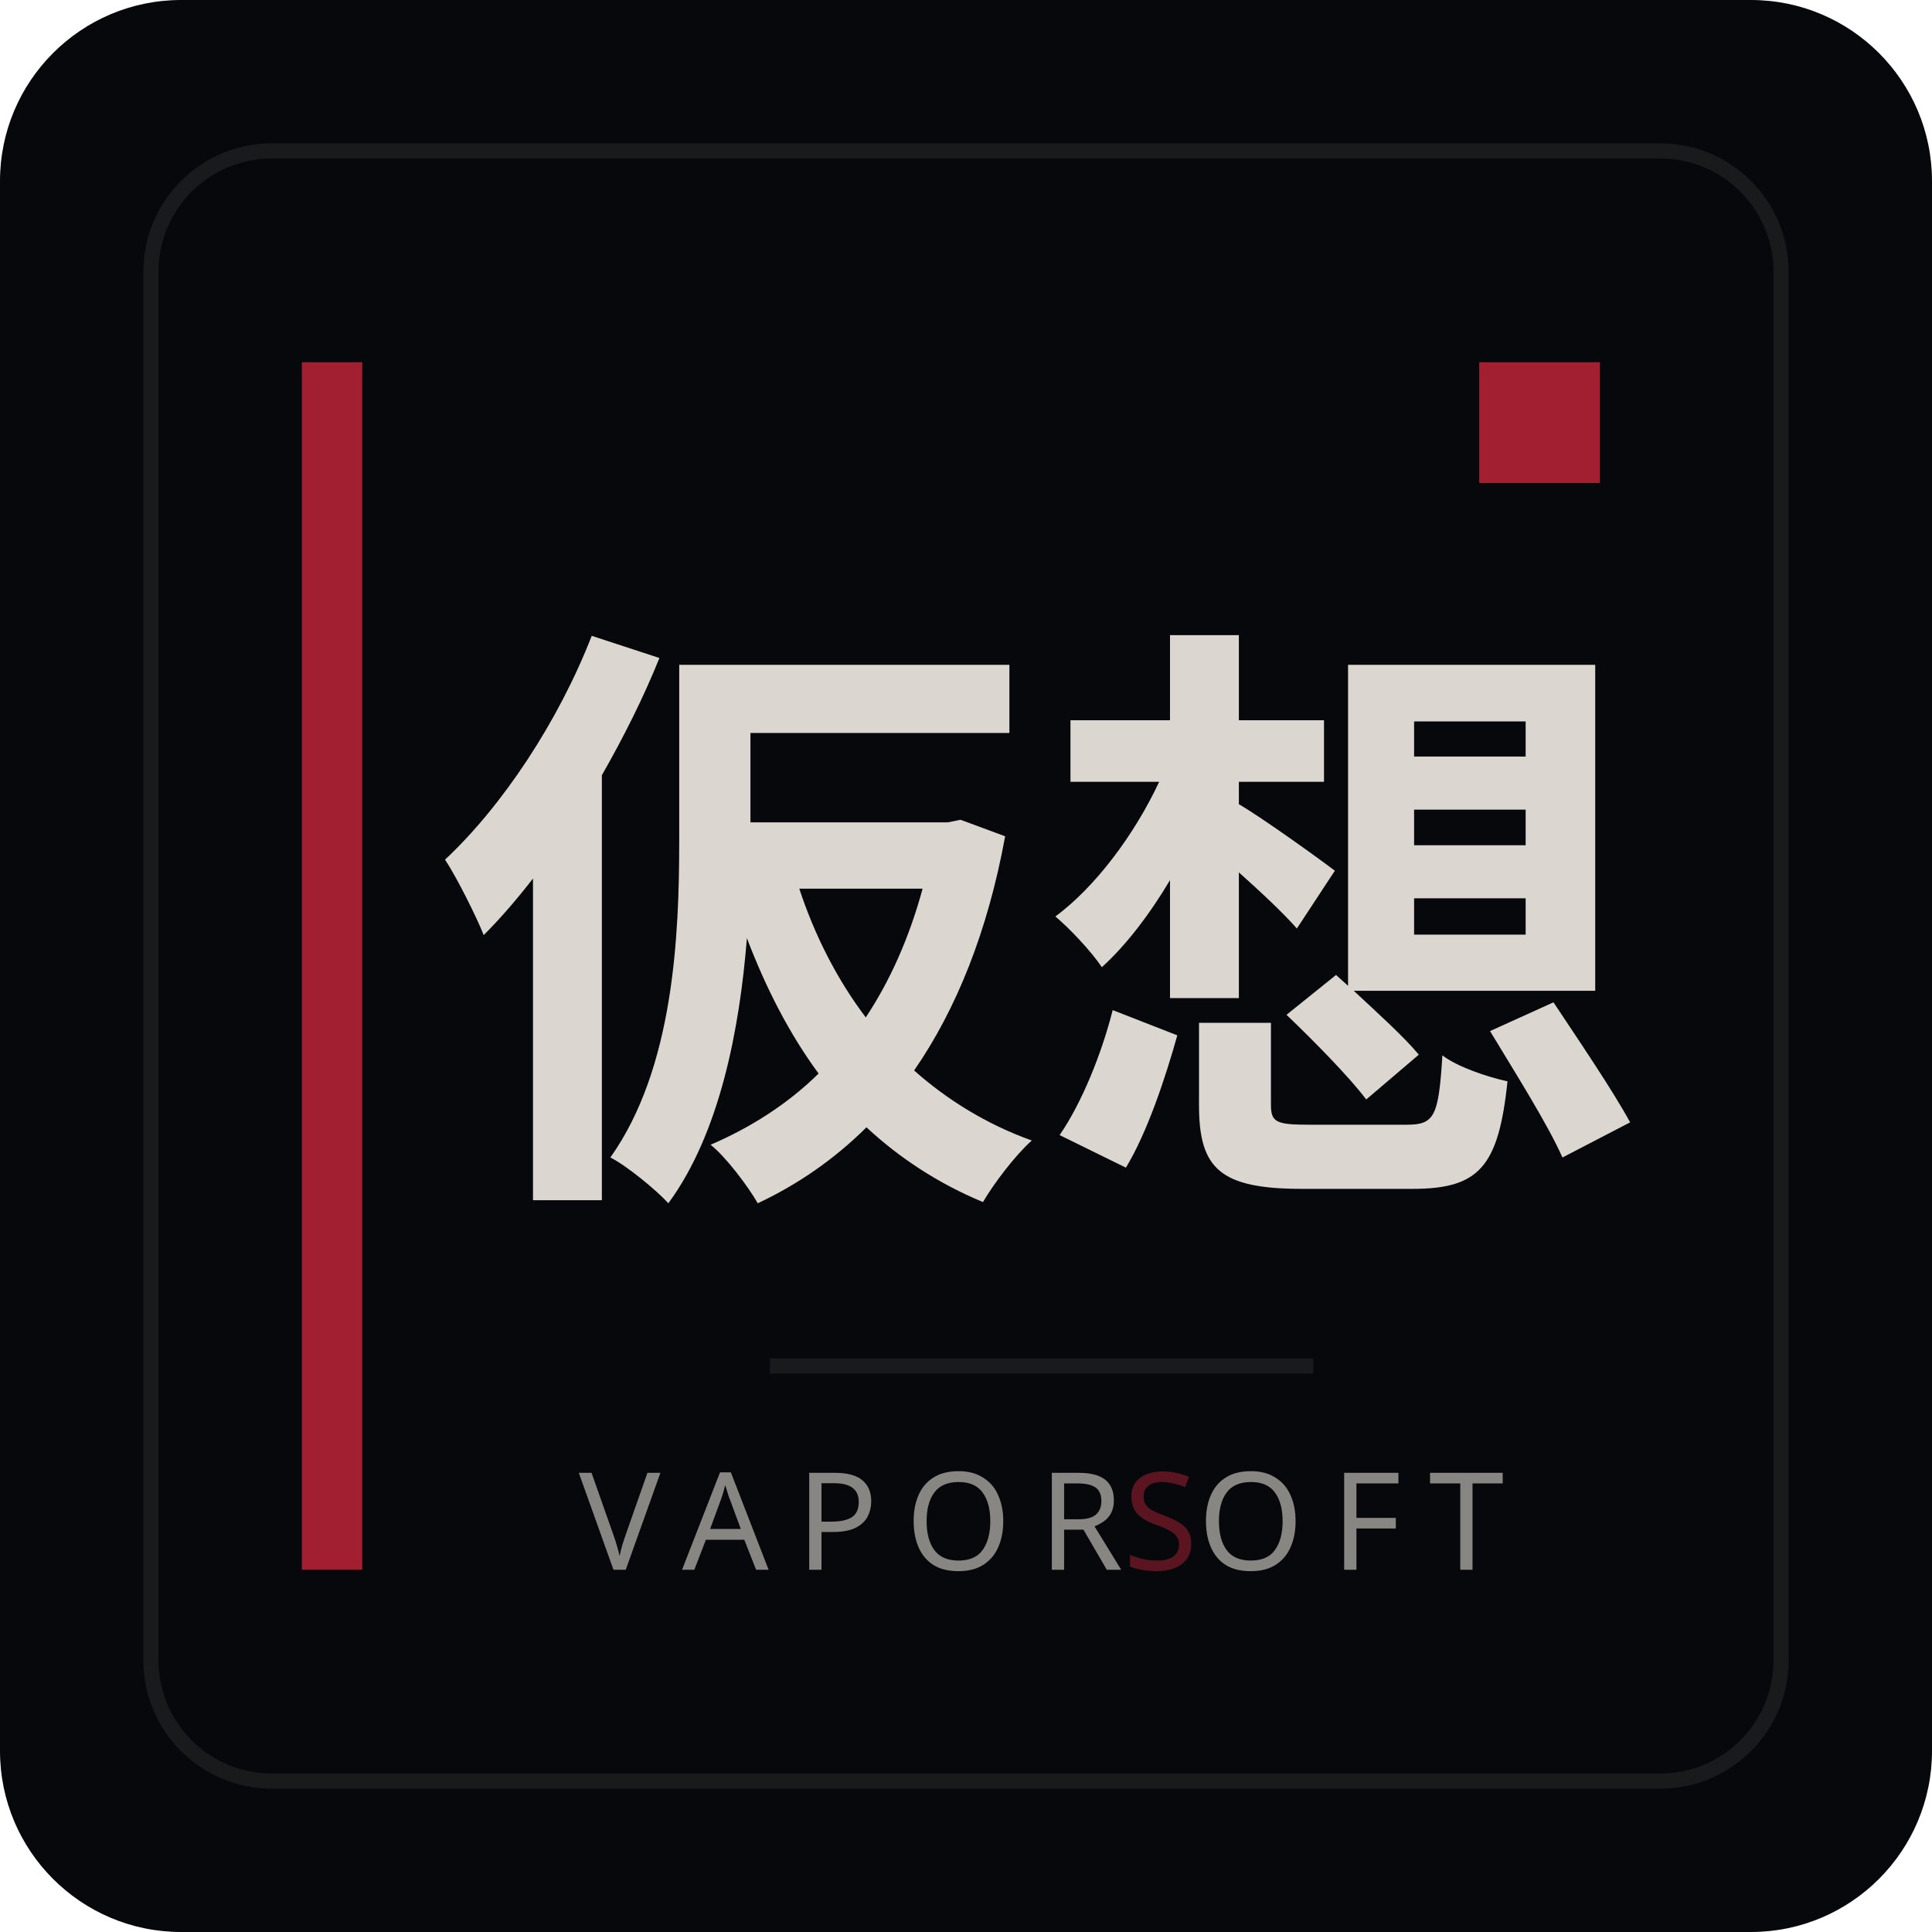
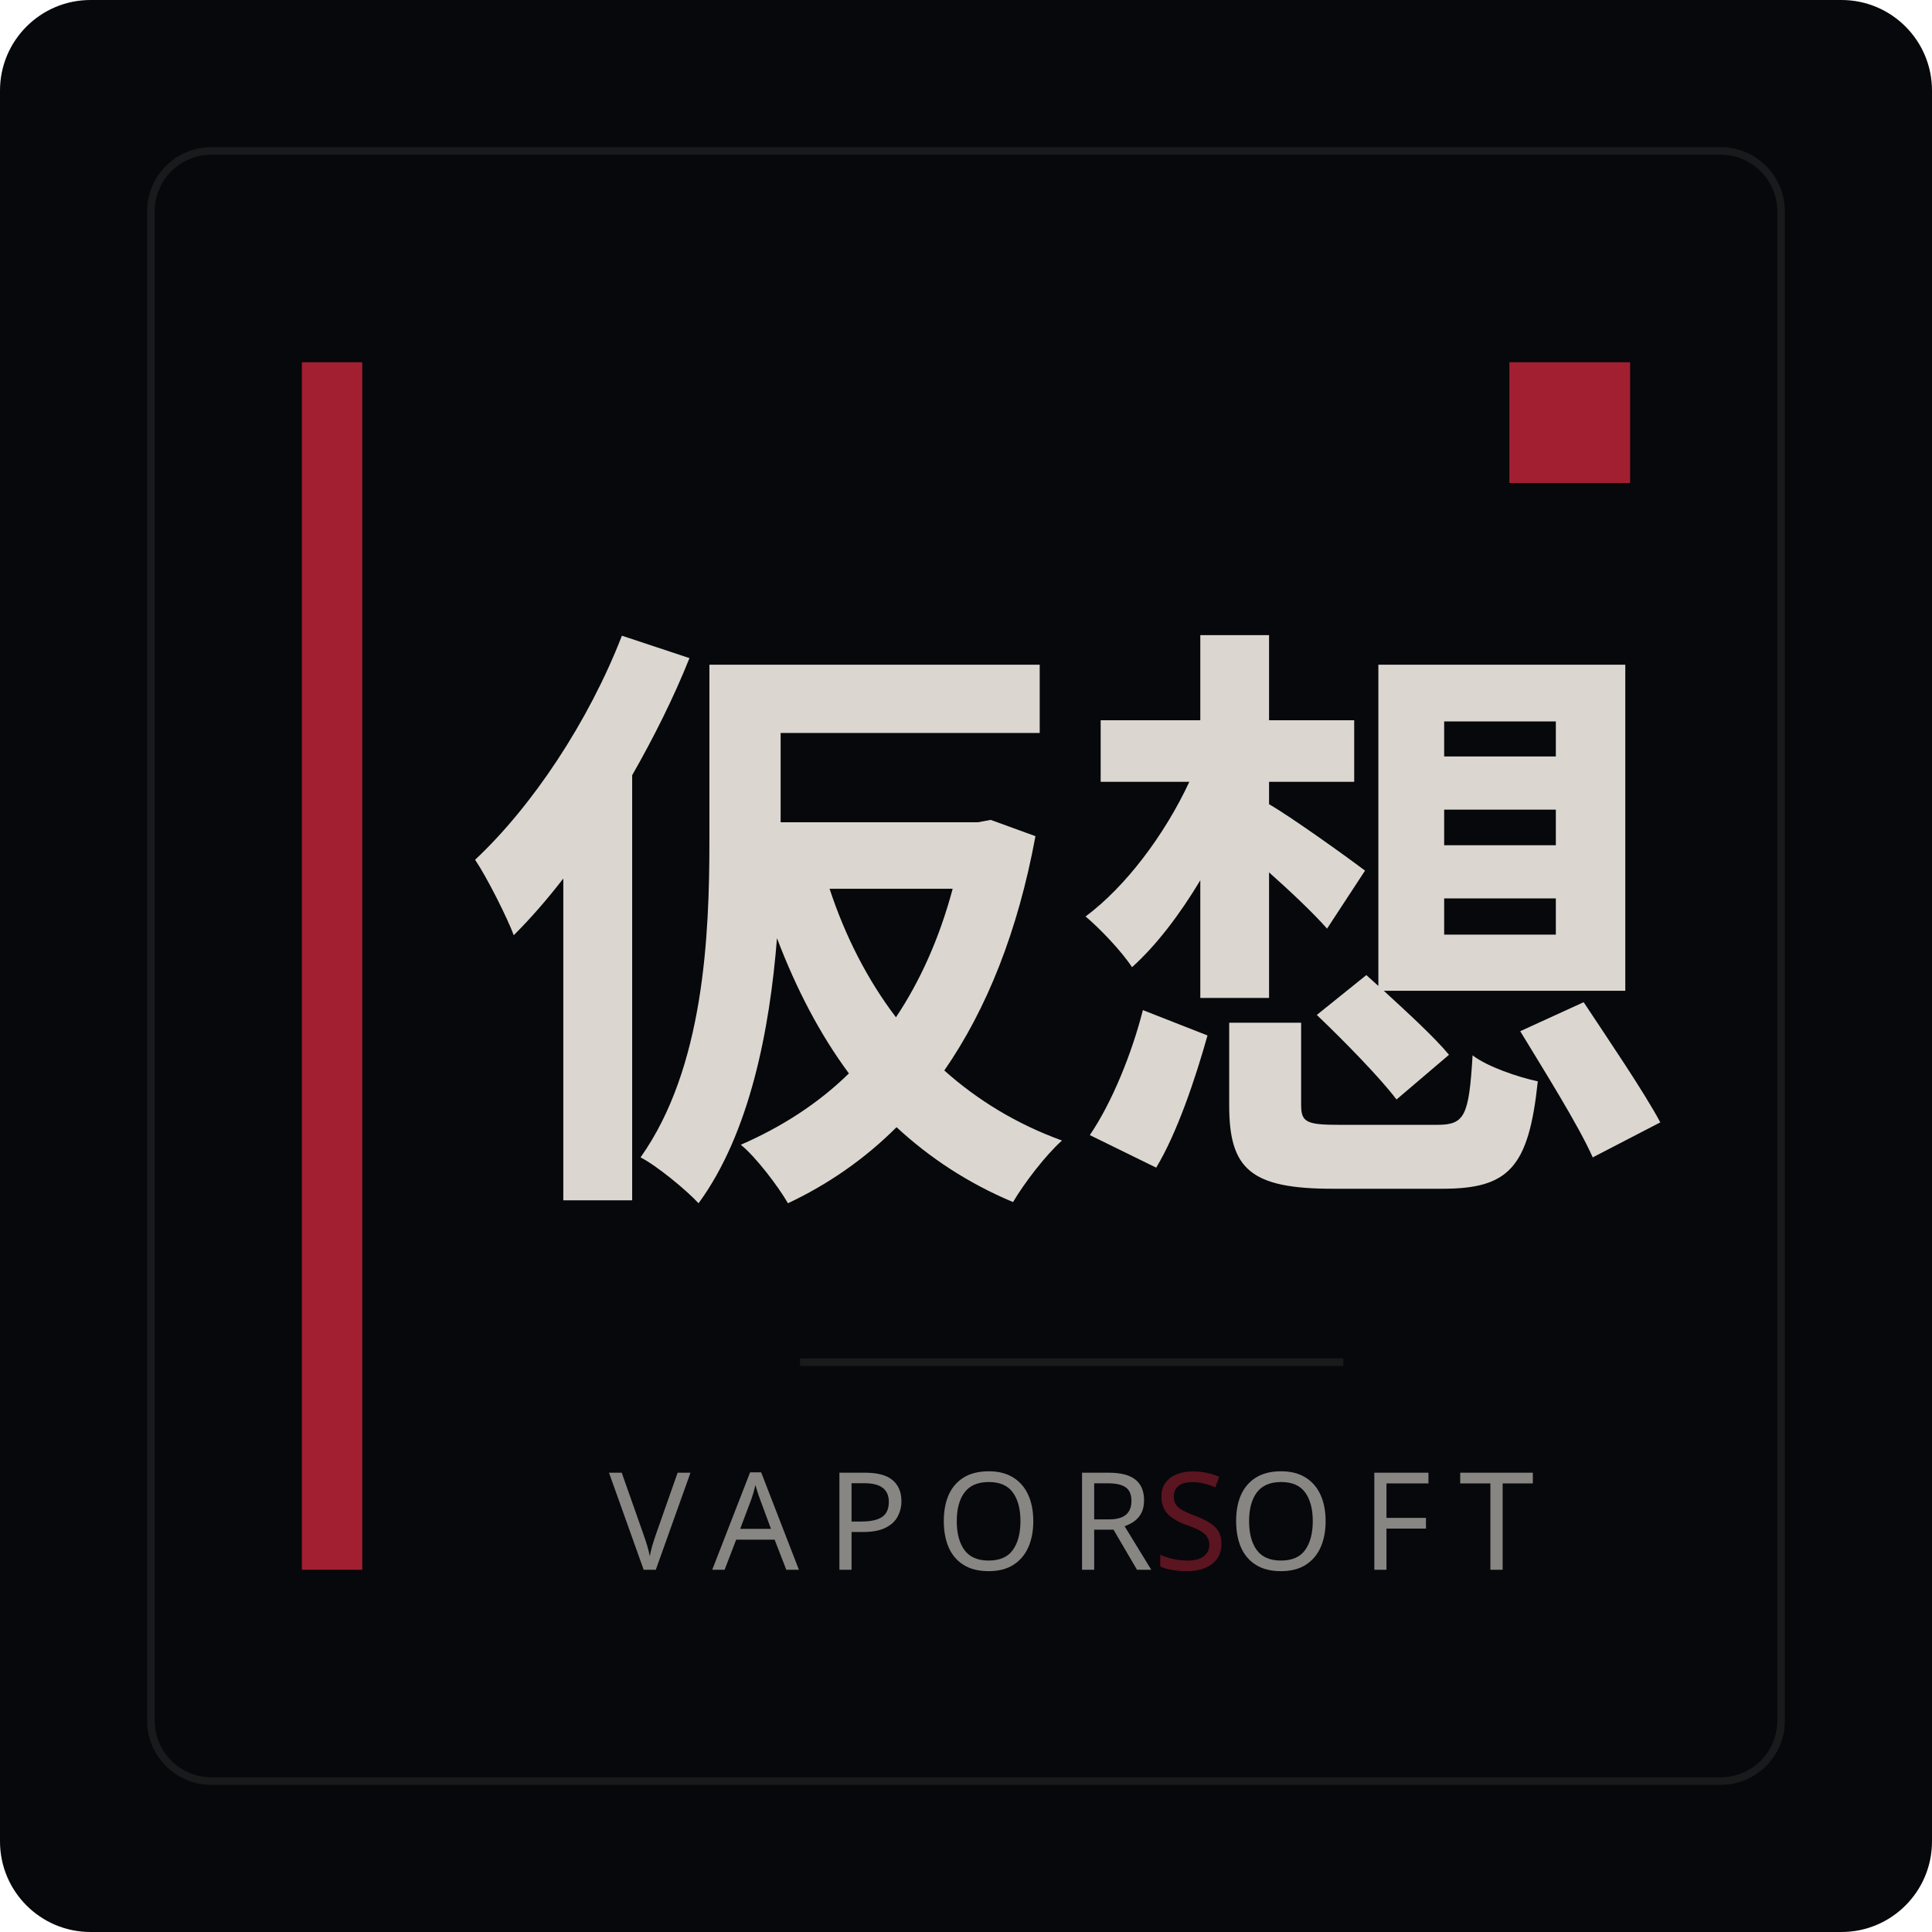
- <svg xmlns="http://www.w3.org/2000/svg" width="128" height="128" viewBox="0 0 128 128" fill="none">
-   <rect width="128" height="128" rx="12" fill="#07080b" />
-   <rect x="10" y="10" width="108" height="108" rx="8" stroke="#f2ede6" stroke-opacity="0.08" />
-   <rect x="20" y="24" width="4" height="80" fill="#a11f31" />
-   <text x="69" y="76" text-anchor="middle" font-size="40" font-weight="600" fill="#f2ede6" fill-opacity="0.9" font-family="Noto Sans JP, Yu Gothic, Hiragino Kaku Gothic ProN, Meiryo, sans-serif">仮想</text>
-   <text x="69" y="104" text-anchor="middle" font-size="9" letter-spacing="1.8" fill="#f2ede6" fill-opacity="0.55" font-family="Noto Sans, Yu Gothic, Meiryo, sans-serif">VAPOR<tspan fill="#a11f31">S</tspan>OFT</text>
-   <rect x="98" y="24" width="8" height="8" fill="#a11f31" />
-   <rect x="51" y="90" width="36" height="1" fill="#f2ede6" fill-opacity="0.08" />
+ <svg xmlns="http://www.w3.org/2000/svg" width="256" height="256" viewBox="0 0 256 256" fill="none">
+   <rect width="256" height="256" rx="12" fill="#07080b" />
+   <rect x="20" y="20" width="216" height="216" rx="8" stroke="#f2ede6" stroke-opacity="0.08" />
+   <rect x="40" y="48" width="8" height="160" fill="#a11f31" />
+   <text x="142" y="152" text-anchor="middle" font-size="80" font-weight="600" fill="#f2ede6" fill-opacity="0.9" font-family="Noto Sans JP, Yu Gothic, Hiragino Kaku Gothic ProN, Meiryo, sans-serif">仮想</text>
+   <text x="142" y="208" text-anchor="middle" font-size="18" letter-spacing="3.6" fill="#f2ede6" fill-opacity="0.55" font-family="Noto Sans, Yu Gothic, Meiryo, sans-serif">VAPOR<tspan fill="#a11f31">S</tspan>OFT</text>
+   <rect x="200" y="48" width="16" height="16" fill="#a11f31" />
+   <rect x="106" y="180" width="72" height="1" fill="#f2ede6" fill-opacity="0.08" />
</svg>
